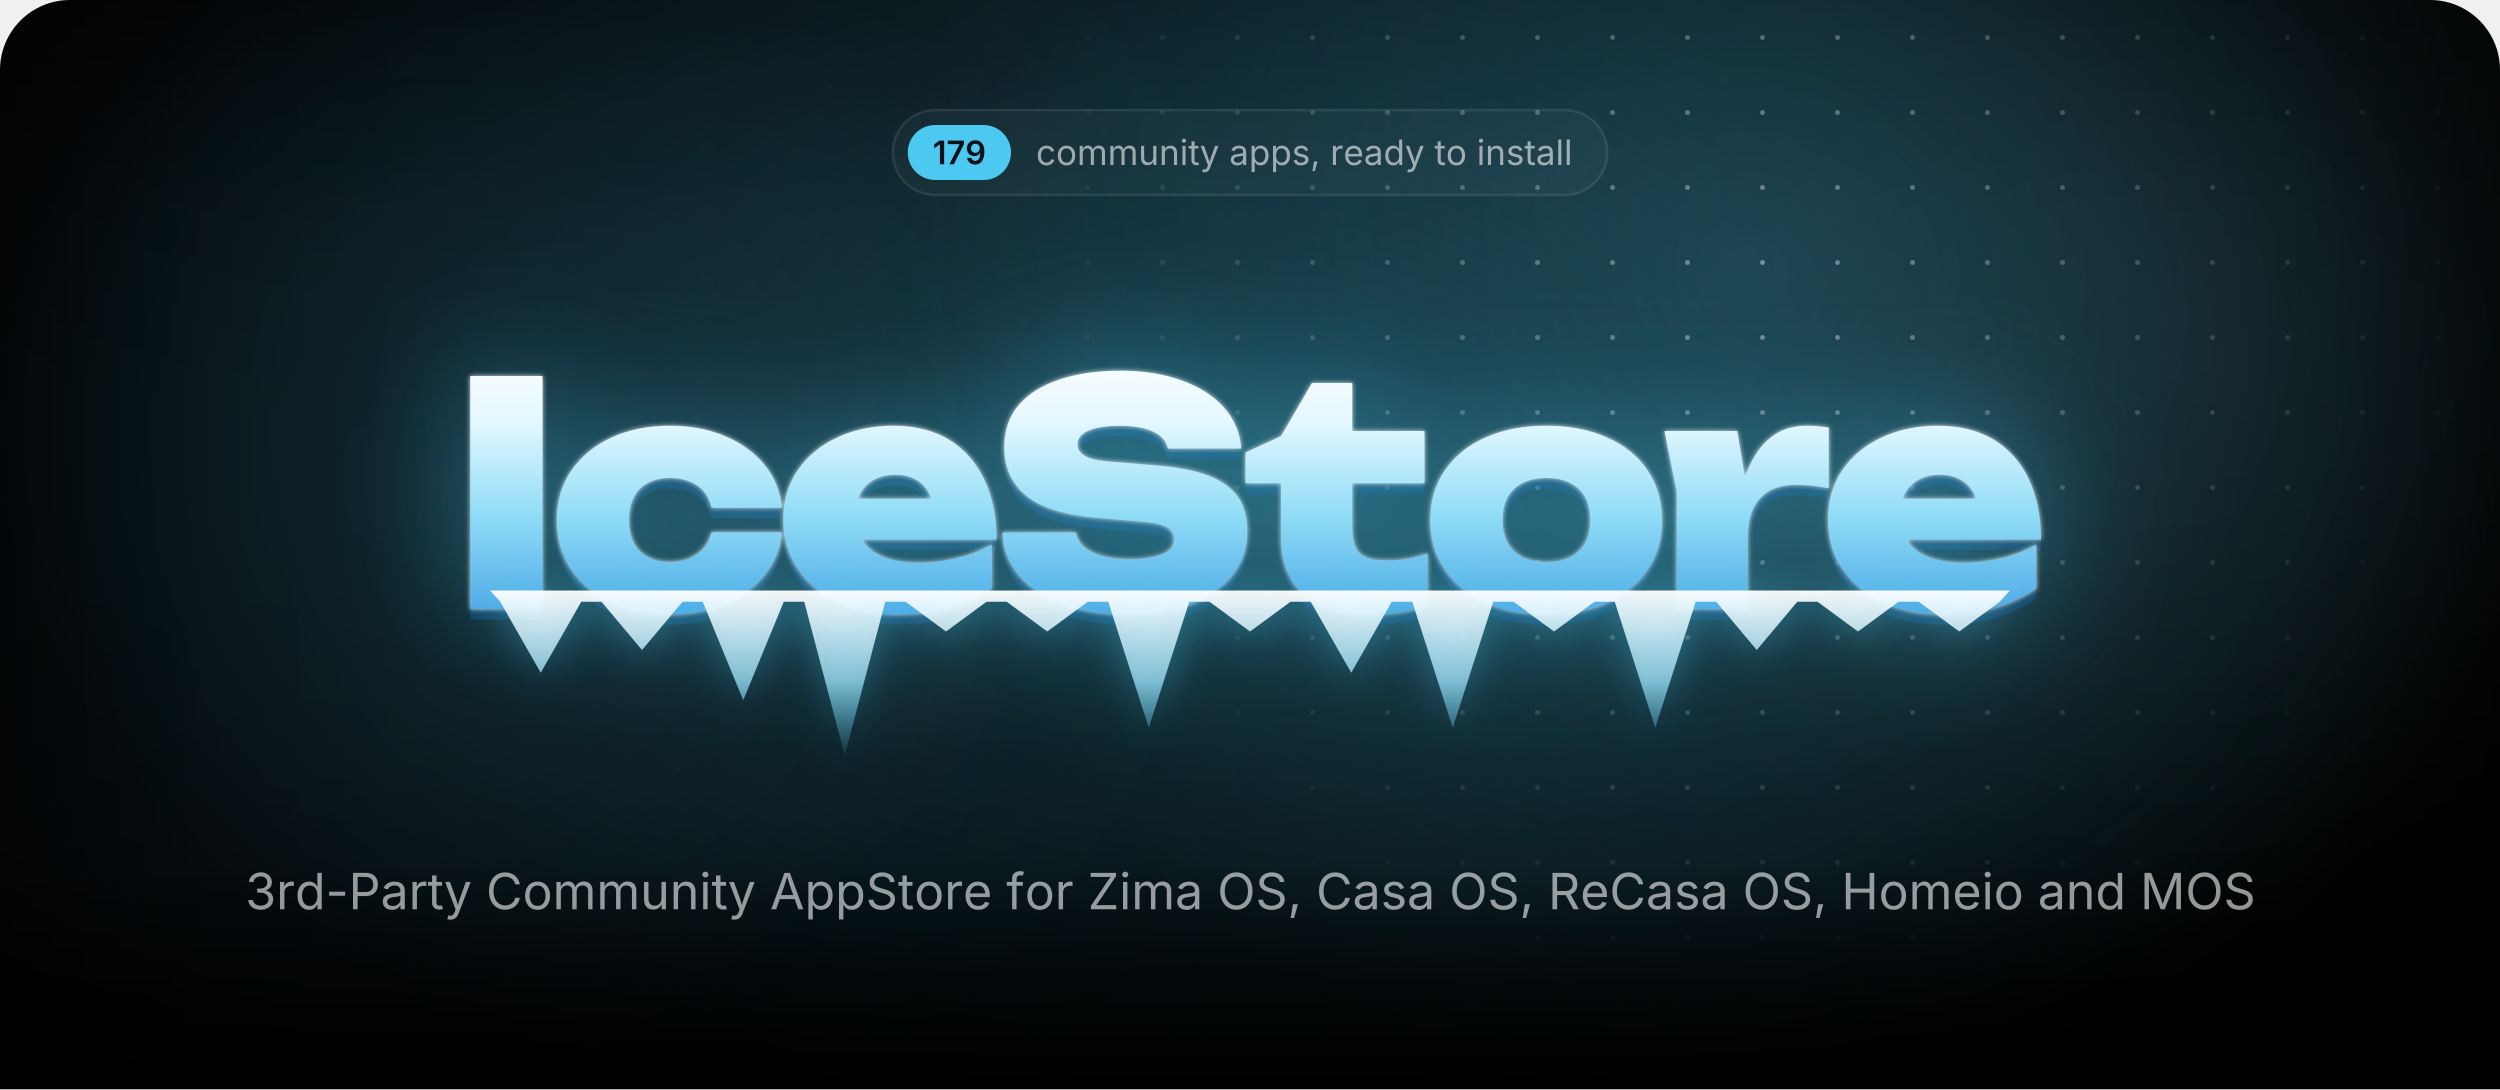
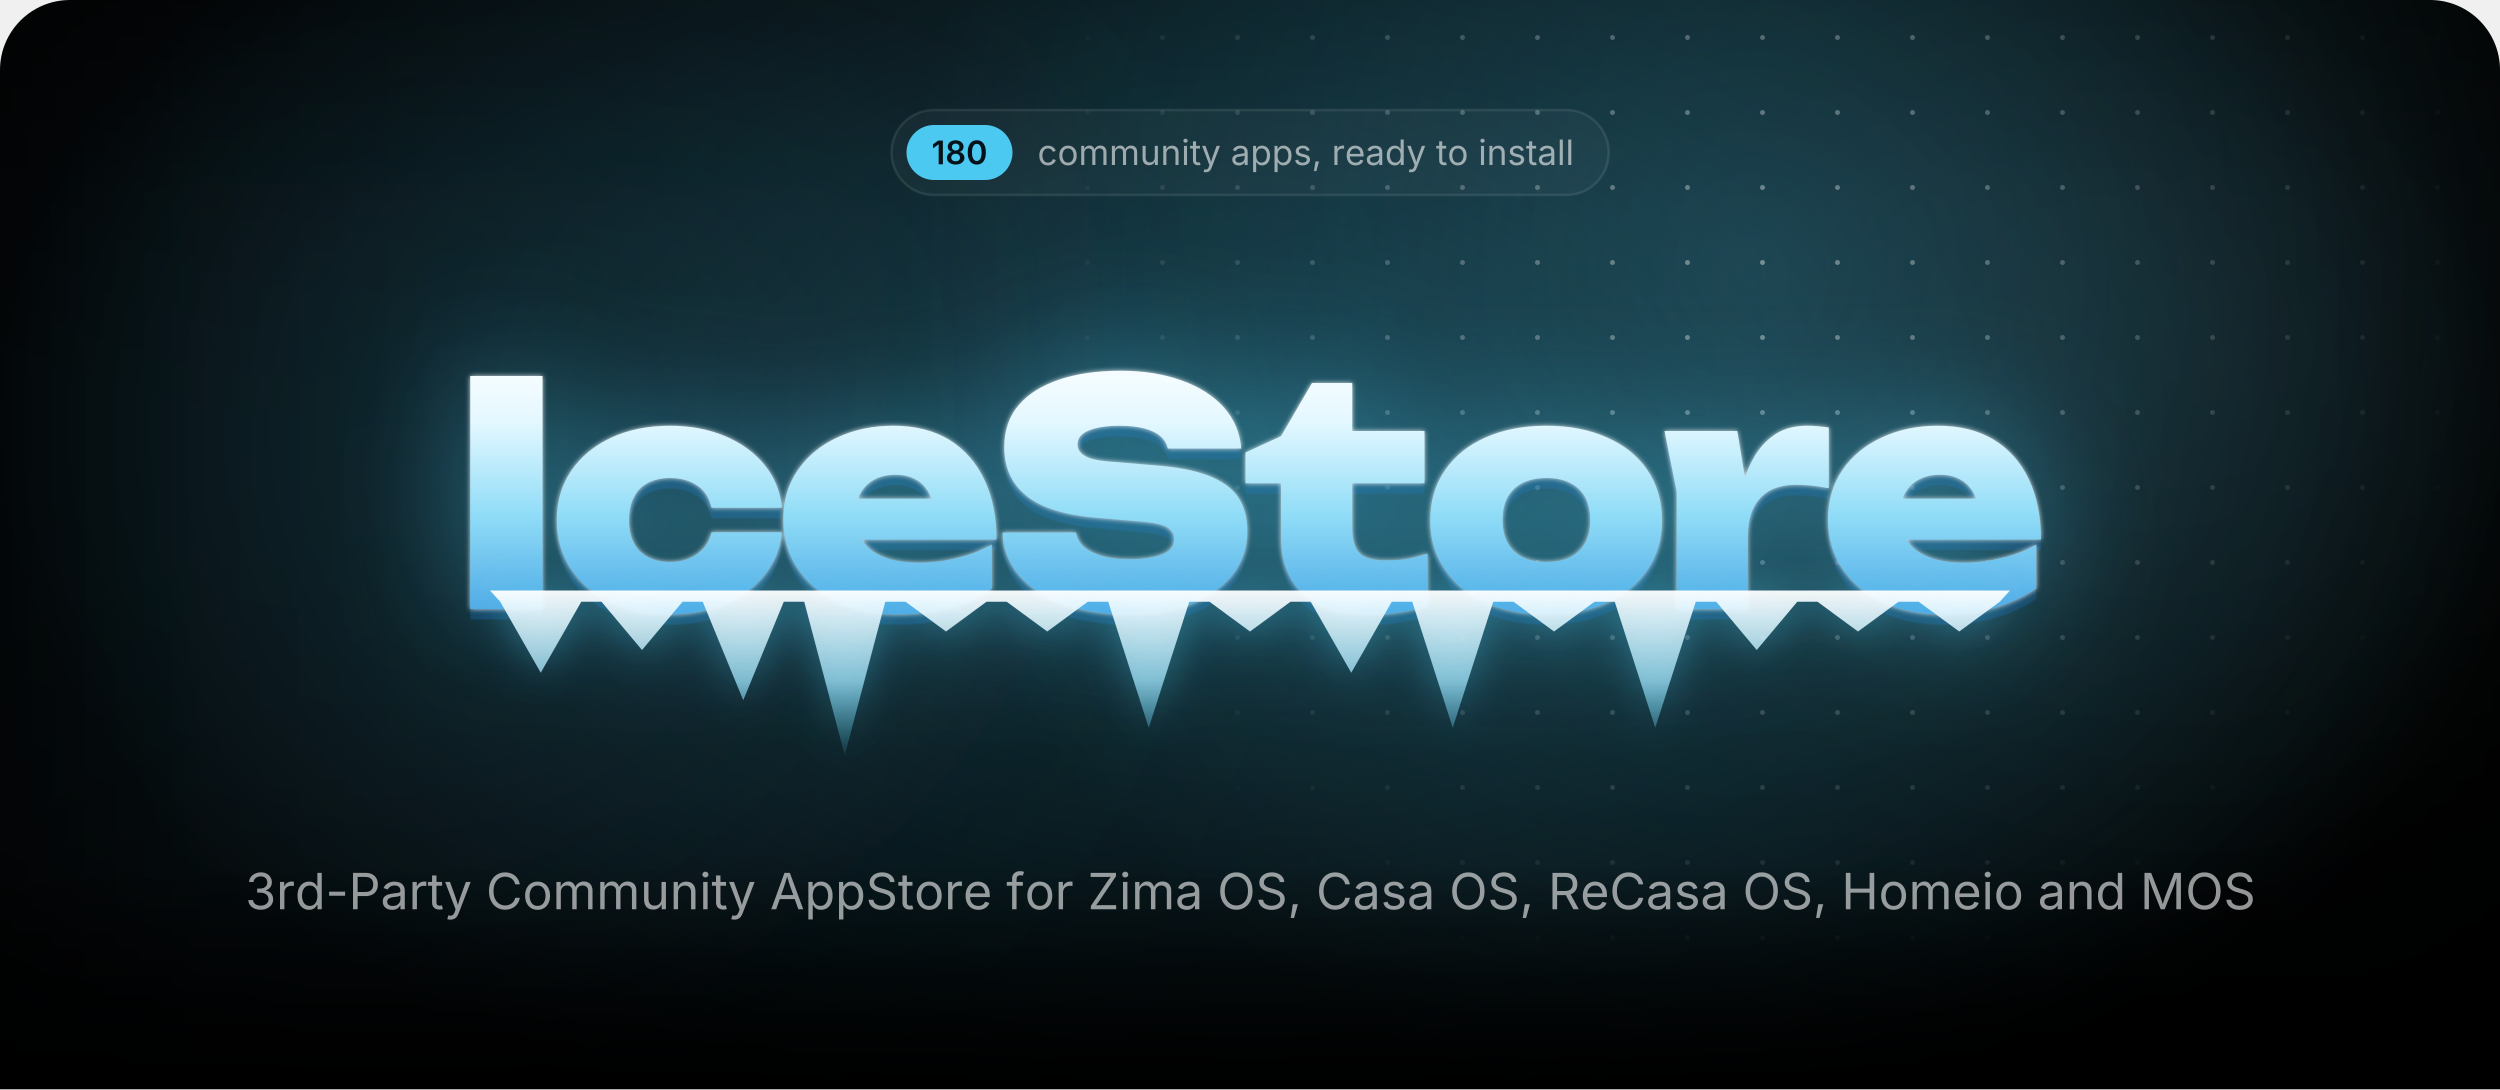
<svg xmlns="http://www.w3.org/2000/svg" width="1000" height="435.7" viewBox="0 0 1000 435.7">
  <style>.blob{transform-box:fill-box;transform-origin:center;animation:drift 22s ease-in-out infinite alternate}.blob+.blob{animation-duration:28s;animation-direction:alternate-reverse}@keyframes drift{to{transform:translate(180px,60px) scale(1.2)}}.spot{animation:spot 18s ease-in-out infinite alternate}@keyframes spot{to{transform:translate(-420px,40px)}}.gl{animation:gl 6s ease-in-out infinite}@keyframes gl{0%,35%{transform:translateX(0)}70%,100%{transform:translateX(1741px)}}.sp{transform-box:fill-box;transform-origin:center;opacity:0;animation:tw 3.2s ease-in-out infinite}@keyframes tw{0%,100%{opacity:0;transform:scale(.3) rotate(0)}50%{opacity:1;transform:scale(1) rotate(45deg)}}@media(prefers-reduced-motion:reduce){*{animation:none!important}}</style>
  <defs>
    <path id="semi.1342" d="M717 1490V0H452V1252H442L94 1002V1256L421 1490Z" />
-     <path id="semi.1350" d="M185 0 819 1256V1266H83V1490H1097V1260L463 0Z" />
-     <path id="semi.1352" d="M625 -21Q485 -21 376 34Q268 89 201 185Q134 281 117 403H381Q401 317 464 264Q526 210 625 210Q729 210 801 271Q873 332 910 446Q948 560 948 719H938Q902 655 846 609Q789 563 718 538Q647 513 566 513Q436 513 330 576Q225 638 164 748Q103 858 103 998Q103 1145 171 1262Q239 1379 360 1446Q481 1513 642 1511Q748 1511 848 1474Q949 1437 1030 1354Q1111 1271 1159 1132Q1207 994 1207 789Q1207 597 1166 447Q1126 297 1050 192Q973 88 866 34Q758 -21 625 -21ZM637 718Q697 718 748 741Q800 764 838 804Q876 844 898 896Q919 948 919 1007Q919 1084 883 1149Q847 1214 784 1254Q722 1293 641 1293Q562 1293 500 1254Q437 1216 400 1150Q363 1085 363 1004Q363 924 399 859Q435 794 496 756Q558 718 637 718Z" />
+     <path id="semi.1351" d="M655 -20Q494 -20 369 34Q244 89 174 184Q103 278 103 399Q103 492 144 571Q185 650 256 703Q326 756 414 771V780Q299 806 228 898Q157 991 157 1111Q157 1226 222 1316Q286 1406 398 1458Q511 1510 655 1510Q798 1510 910 1458Q1023 1406 1088 1316Q1153 1226 1153 1111Q1153 991 1082 898Q1010 806 897 780V771Q984 756 1054 703Q1125 650 1166 571Q1208 492 1208 399Q1208 278 1137 184Q1066 89 941 34Q816 -20 655 -20ZM655 186Q739 186 801 215Q863 244 898 296Q932 349 932 418Q932 490 896 544Q860 599 798 631Q735 663 655 663Q575 663 512 632Q449 600 413 545Q377 490 377 418Q377 349 411 297Q445 245 508 216Q571 186 655 186ZM655 865Q724 865 777 893Q830 921 861 970Q892 1020 892 1085Q892 1150 862 1198Q832 1246 778 1273Q725 1300 655 1300Q584 1300 530 1273Q477 1246 448 1198Q418 1150 418 1085Q418 1020 448 970Q478 921 532 893Q586 865 655 865Z" />
+     <path id="semi.1341" d="M675 -20Q495 -20 367 70Q239 161 171 332Q103 502 103 744Q103 986 172 1157Q240 1328 368 1419Q495 1510 675 1510Q856 1510 984 1419Q1112 1328 1180 1157Q1248 986 1248 744Q1248 502 1180 332Q1113 161 985 70Q857 -20 675 -20ZM676 204Q773 204 840 268Q908 331 944 452Q979 572 979 744Q979 917 944 1038Q908 1159 840 1223Q773 1287 676 1287Q578 1287 510 1223Q443 1159 408 1038Q372 917 372 744Q372 572 407 452Q442 331 510 268Q578 204 676 204Z" />
    <path id="regular.586" d="M613 -24Q461 -24 346 48Q232 120 168 250Q104 380 104 552Q104 727 168 858Q232 988 346 1060Q461 1132 613 1132Q694 1132 766 1111Q838 1090 898 1050Q957 1011 1000 954Q1043 896 1066 823L893 774Q881 817 856 853Q831 889 796 916Q760 942 714 956Q668 971 613 971Q501 971 429 912Q357 854 322 759Q287 664 287 552Q287 442 322 348Q357 253 429 195Q501 137 613 137Q669 137 716 152Q763 167 800 194Q836 222 861 260Q886 298 898 343L1070 294Q1048 219 1004 160Q961 102 901 60Q841 19 768 -2Q695 -24 613 -24Z" />
    <path id="regular.790" d="M613 -24Q461 -24 346 48Q232 120 168 250Q104 380 104 552Q104 727 168 858Q232 988 346 1060Q461 1132 613 1132Q766 1132 881 1060Q996 988 1060 858Q1124 727 1124 552Q1124 380 1060 250Q996 120 881 48Q766 -24 613 -24ZM613 137Q726 137 799 195Q872 253 907 348Q942 442 942 552Q942 663 907 758Q872 854 799 912Q726 971 613 971Q501 971 429 912Q357 854 322 759Q287 664 287 552Q287 442 322 348Q357 253 429 195Q501 137 613 137Z" />
    <path id="regular.766" d="M158 0V1118H333L334 868H320Q343 959 392 1018Q442 1078 508 1108Q575 1138 647 1138Q769 1138 844 1063Q920 988 942 866H918Q938 950 991 1011Q1044 1072 1120 1105Q1195 1138 1284 1138Q1381 1138 1461 1096Q1541 1054 1588 969Q1636 884 1636 754V0H1456V749Q1456 870 1388 922Q1320 974 1230 974Q1155 974 1100 942Q1046 911 1016 856Q987 801 987 730V0H807V767Q807 860 745 917Q683 974 588 974Q523 974 466 944Q408 913 373 853Q338 793 338 704V0Z" />
    <path id="regular.915" d="M537 -14Q424 -14 338 32Q253 79 206 173Q158 267 158 408V1118H338V423Q338 294 406 221Q474 148 591 148Q671 148 734 183Q798 218 835 286Q872 353 872 448V1118H1053V0H879V271H903Q851 114 756 50Q660 -14 537 -14Z" />
    <path id="regular.773" d="M338 670V0H158V1118H331L332 847H307Q358 1002 452 1067Q547 1132 674 1132Q787 1132 872 1086Q957 1039 1004 946Q1052 852 1052 710V0H872V695Q872 824 804 897Q737 970 620 970Q540 970 476 935Q412 900 375 833Q338 766 338 670Z" />
    <path id="regular.689" d="M158 0V1118H338V0ZM249 1301Q198 1301 161 1336Q124 1371 124 1420Q124 1470 161 1504Q198 1539 249 1539Q301 1539 338 1504Q375 1470 375 1420Q375 1371 338 1336Q301 1301 249 1301Z" />
    <path id="regular.889" d="M598 1118V964H20V1118ZM188 1384H368V290Q368 215 398 180Q429 146 500 146Q517 146 544 150Q570 154 592 158L629 6Q601 -4 566 -9Q530 -14 495 -14Q350 -14 269 62Q188 139 188 276Z" />
    <path id="regular.998" d="M140 -405 186 -249 205 -254Q260 -268 305 -262Q350 -255 386 -217Q422 -179 449 -99L481 -6L54 1118H251L489 455Q527 351 553 249Q579 147 608 51H542Q571 147 598 250Q624 352 661 455L901 1118H1097L606 -167Q572 -256 524 -314Q477 -371 414 -398Q351 -426 272 -426Q224 -426 189 -419Q154 -412 140 -405Z" />
    <path id="regular.507" d="M471 -26Q365 -26 278 14Q192 54 141 131Q90 208 90 318Q90 414 128 474Q166 534 230 568Q293 603 370 620Q447 637 525 647Q625 660 688 667Q751 674 782 691Q812 708 812 749V755Q812 825 786 874Q760 922 708 948Q656 974 578 974Q498 974 441 949Q384 924 348 886Q313 849 295 810L122 867Q165 969 238 1026Q311 1084 399 1108Q487 1132 573 1132Q629 1132 700 1118Q772 1105 838 1065Q905 1025 948 946Q992 868 992 737V0H815V152H803Q784 113 742 72Q700 30 633 2Q566 -26 471 -26ZM502 133Q602 133 671 172Q740 211 776 274Q812 336 812 404V559Q801 546 764 536Q727 525 680 517Q632 509 588 504Q543 498 517 495Q452 487 396 468Q339 448 305 410Q271 373 271 309Q271 251 301 212Q331 173 383 153Q435 133 502 133Z" />
    <path id="regular.843" d="M158 -418V1118H332V939H352Q371 969 405 1014Q439 1060 503 1096Q567 1132 676 1132Q816 1132 922 1062Q1029 992 1090 862Q1150 733 1150 556Q1150 378 1090 248Q1030 118 924 47Q817 -24 677 -24Q571 -24 506 12Q441 49 406 96Q371 142 352 173H338V-418ZM650 137Q755 137 826 194Q896 250 932 346Q967 441 967 558Q967 674 932 768Q897 861 826 916Q756 971 650 971Q547 971 477 919Q407 867 372 774Q336 682 336 558Q336 434 372 339Q408 244 478 190Q549 137 650 137Z" />
    <path id="regular.871" d="M538 -24Q423 -24 334 10Q244 43 186 109Q128 175 108 271L279 312Q303 220 370 177Q436 134 536 134Q653 134 722 184Q792 234 792 303Q792 361 752 400Q711 438 628 457L442 501Q290 537 216 612Q142 688 142 806Q142 902 196 976Q250 1049 344 1090Q437 1132 556 1132Q671 1132 752 1098Q832 1063 882 1002Q933 942 958 863L795 821Q772 881 718 930Q665 979 557 979Q457 979 390 933Q324 887 324 817Q324 755 369 718Q414 680 512 657L681 617Q833 581 906 506Q979 430 979 315Q979 217 924 140Q868 64 768 20Q669 -24 538 -24Z" />
    <path id="regular.1501" d="M128 -359 216 208H422L266 -359Z" />
    <path id="regular.852" d="M158 0V1118H332V946H344Q375 1031 454 1082Q534 1134 634 1134Q654 1134 682 1133Q709 1132 725 1131V950Q717 952 685 956Q653 960 617 960Q537 960 474 926Q410 893 374 834Q338 776 338 700V0Z" />
    <path id="regular.614" d="M628 -24Q466 -24 348 48Q231 120 168 249Q104 378 104 550Q104 722 166 853Q228 984 342 1058Q455 1132 607 1132Q696 1132 782 1102Q869 1073 940 1008Q1010 942 1052 835Q1094 728 1094 573V498H226V650H997L913 594Q913 704 878 790Q844 875 776 924Q708 972 607 972Q506 972 434 922Q362 873 324 794Q286 714 286 623V522Q286 398 329 312Q372 225 450 180Q527 136 629 136Q695 136 749 155Q803 174 842 212Q881 251 902 308L1076 260Q1050 176 988 112Q926 48 834 12Q743 -24 628 -24Z" />
    <path id="regular.597" d="M577 -24Q438 -24 331 47Q224 118 164 248Q104 378 104 556Q104 733 164 862Q225 992 332 1062Q439 1132 578 1132Q687 1132 751 1096Q815 1060 850 1014Q884 969 902 939H916V1490H1096V0H922V173H902Q884 142 848 96Q813 49 748 12Q684 -24 577 -24ZM604 137Q706 137 776 190Q846 244 882 339Q918 434 918 558Q918 682 882 774Q847 867 777 919Q707 971 604 971Q498 971 428 916Q357 861 322 768Q287 674 287 558Q287 441 322 346Q358 250 429 194Q500 137 604 137Z" />
    <path id="regular.736" d="M338 1490V0H158V1490Z" />
    <path id="regular.1345" d="M635 -20Q489 -20 376 30Q263 80 196 169Q130 258 125 376H317Q323 305 366 254Q408 202 478 174Q547 147 632 147Q726 147 798 180Q871 212 913 271Q955 330 955 407Q955 488 914 550Q874 611 797 646Q720 681 609 681H488V846H609Q696 846 762 878Q829 909 866 966Q903 1023 903 1100Q903 1174 870 1229Q838 1284 778 1314Q718 1345 637 1345Q561 1345 494 1318Q428 1290 386 1239Q343 1188 340 1115H157Q161 1232 227 1321Q293 1410 402 1460Q510 1510 641 1510Q780 1510 880 1454Q981 1398 1035 1307Q1089 1216 1089 1110Q1089 984 1022 896Q956 808 842 774V762Q937 747 1004 698Q1072 649 1108 574Q1143 499 1143 405Q1143 283 1077 187Q1011 91 896 36Q781 -20 635 -20Z" />
    <path id="regular.1459" d="M798 719V553H144V719Z" />
    <path id="regular.375" d="M180 0V1490H690Q864 1490 976 1426Q1089 1363 1144 1256Q1198 1149 1198 1016Q1198 883 1144 775Q1089 667 977 603Q865 539 691 539H330V706H682Q800 706 872 746Q944 787 976 858Q1009 928 1009 1016Q1009 1104 976 1174Q944 1243 872 1283Q799 1323 680 1323H370V0Z" />
    <path id="regular.73" d="M783 -20Q592 -20 442 72Q293 165 208 336Q122 508 122 744Q122 981 208 1152Q293 1324 442 1417Q592 1510 783 1510Q896 1510 996 1477Q1097 1444 1177 1380Q1257 1317 1310 1226Q1364 1136 1384 1021H1194Q1178 1098 1140 1156Q1101 1214 1046 1254Q990 1294 923 1314Q856 1334 783 1334Q649 1334 541 1266Q433 1198 370 1066Q307 935 307 744Q307 554 370 422Q434 291 542 224Q650 156 783 156Q856 156 923 176Q990 197 1046 236Q1101 276 1140 334Q1178 393 1194 469H1384Q1365 355 1312 265Q1258 175 1178 111Q1098 47 998 14Q897 -20 783 -20Z" />
    <path id="regular.2" d="M52 0 593 1490H813L1361 0H1161L845 884Q816 966 778 1088Q739 1211 684 1401H720Q666 1209 626 1084Q587 960 561 884L254 0ZM324 416V582H1089V416Z" />
    <path id="regular.397" d="M657 -26Q496 -26 378 26Q259 78 192 172Q125 265 116 390H311Q319 306 368 252Q417 197 494 170Q570 144 657 144Q758 144 838 177Q919 210 966 270Q1013 330 1013 409Q1013 481 972 526Q932 571 865 600Q798 629 718 651L538 702Q358 753 258 848Q158 943 158 1091Q158 1217 226 1312Q294 1406 410 1458Q526 1510 670 1510Q817 1510 930 1458Q1043 1406 1108 1316Q1174 1227 1178 1114H992Q979 1223 888 1282Q797 1342 664 1342Q568 1342 496 1310Q423 1279 383 1224Q343 1170 343 1100Q343 1022 392 974Q440 927 506 900Q573 874 627 859L776 818Q836 802 908 774Q981 746 1047 700Q1113 653 1156 582Q1198 510 1198 406Q1198 284 1134 186Q1071 88 950 31Q829 -26 657 -26Z" />
    <path id="regular.647" d="M678 1118V964H20V1118ZM240 0V1267Q240 1364 286 1429Q331 1494 404 1527Q477 1560 558 1560Q622 1560 664 1550Q706 1539 726 1530L676 1376Q662 1381 640 1387Q617 1393 579 1393Q496 1393 458 1350Q420 1308 420 1227V0Z" />
    <path id="regular.496" d="M130 0V134L796 1125Q841 1192 892 1260Q943 1327 994 1393L1015 1331Q923 1325 830 1324Q737 1322 645 1322H122V1490H1158V1354L502 379Q454 308 400 237Q347 166 294 97L273 159Q365 165 456 166Q548 168 640 168H1166V0Z" />
    <path id="regular.321" d="M784 -20Q593 -20 444 72Q294 165 208 336Q122 508 122 744Q122 981 208 1152Q294 1324 444 1417Q593 1510 784 1510Q975 1510 1124 1417Q1273 1324 1358 1152Q1444 981 1444 744Q1444 508 1358 336Q1273 165 1124 72Q975 -20 784 -20ZM784 156Q917 156 1024 224Q1132 291 1196 422Q1259 554 1259 744Q1259 936 1196 1068Q1132 1199 1024 1266Q917 1334 784 1334Q650 1334 542 1266Q434 1198 370 1066Q307 935 307 744Q307 554 370 423Q434 292 542 224Q650 156 784 156Z" />
    <path id="regular.384" d="M180 0V1490H690Q864 1490 976 1430Q1089 1371 1144 1267Q1198 1163 1198 1030Q1198 897 1144 795Q1089 693 977 636Q865 578 691 578H286V747H682Q800 747 872 782Q943 816 976 880Q1009 943 1009 1030Q1009 1119 976 1184Q943 1250 871 1286Q799 1323 680 1323H370V0ZM1036 0 676 671H890L1256 0Z" />
    <path id="regular.161" d="M180 0V1490H370V846H1152V1490H1342V0H1152V678H370V0Z" />
    <path id="regular.292" d="M180 0V1490H450L817 550Q830 517 846 468Q863 418 882 360Q900 302 917 244Q934 187 947 138H905Q919 184 936 240Q953 297 972 356Q990 414 1007 465Q1024 516 1037 550L1399 1490H1670V0H1483V851Q1483 897 1484 956Q1484 1015 1486 1080Q1487 1145 1488 1212Q1490 1279 1491 1342H1507Q1486 1273 1462 1202Q1439 1130 1416 1064Q1394 997 1374 942Q1354 887 1340 851L1007 0H842L504 851Q490 886 471 940Q452 993 430 1058Q407 1124 383 1196Q359 1269 334 1342H352Q354 1286 356 1221Q357 1156 358 1090Q359 1023 360 962Q361 900 361 851V0Z" />
    <radialGradient id="glow">
      <stop stop-color="#4cc9f0" stop-opacity=".28" />
      <stop offset="1" stop-color="#4cc9f0" stop-opacity="0" />
    </radialGradient>
    <radialGradient id="cur">
      <stop stop-color="#4cc9f0" stop-opacity=".2" />
      <stop offset=".65" stop-color="#4cc9f0" stop-opacity="0" />
    </radialGradient>
    <radialGradient id="spot">
      <stop stop-color="#fff" />
      <stop offset="1" stop-color="#000" />
    </radialGradient>
    <pattern id="dots" width="30" height="30" patternUnits="userSpaceOnUse">
      <circle cx="15" cy="15" r="1" fill="#fff" fill-opacity=".4" />
    </pattern>
    <mask id="dm">
      <circle class="spot" cx="700" cy="110" r="300" fill="url(#spot)" />
    </mask>
    <linearGradient id="fade" x2="0" y2="1">
      <stop offset="0.793" stop-color="#fff" />
      <stop offset="1" stop-color="#000" />
    </linearGradient>
    <mask id="bf">
      <rect width="1000" height="435.7" fill="url(#fade)" />
    </mask>
    <filter id="blur" filterUnits="userSpaceOnUse" x="-500" y="-500" width="2000" height="1500">
      <feGaussianBlur stdDeviation="90" />
    </filter>
    <linearGradient id="ice" gradientUnits="userSpaceOnUse" x1="0" y1="138" x2="0" y2="256">
      <stop stop-color="#fff" />
      <stop offset=".26" stop-color="#e4f8ff" />
      <stop offset=".58" stop-color="#8fdcf7" />
      <stop offset="1" stop-color="#3d9be0" />
    </linearGradient>
    <linearGradient id="ig" x2="0" y2="1">
      <stop stop-color="#fff" stop-opacity=".95" />
      <stop offset=".55" stop-color="#9fe3fa" stop-opacity=".75" />
      <stop offset="1" stop-color="#4cc9f0" stop-opacity=".1" />
    </linearGradient>
    <linearGradient id="gl">
      <stop stop-color="#fff" stop-opacity="0" />
      <stop offset=".5" stop-color="#fff" stop-opacity=".95" />
      <stop offset="1" stop-color="#fff" stop-opacity="0" />
    </linearGradient>
    <clipPath id="wc">
      <path d="M188.1 150.4H217V243.6H188.1ZM312.8 212.9Q311.8 222.7 305.7 230.1Q299.7 237.5 289.9 241.6Q280.1 245.7 268 245.7Q254.7 245.7 244.4 241Q234.2 236.3 228.5 227.7Q222.7 219.1 222.7 208.1Q222.7 196.8 228.5 188.3Q234.2 179.9 244.4 175.1Q254.7 170.3 268 170.3Q280.1 170.3 289.9 174.4Q299.7 178.5 305.7 185.8Q311.8 193.2 312.8 203.1H284.6Q283.4 197.3 278.9 194.2Q274.4 191.2 268 191.2Q263 191.2 259.3 193.1Q255.5 195 253.6 198.8Q251.6 202.6 251.6 208.1Q251.6 213.5 253.6 217.3Q255.5 221 259.3 222.9Q263 224.8 268 224.8Q274.4 224.8 278.9 221.6Q283.4 218.3 284.6 212.9ZM359 245.7Q345.9 245.7 335.6 241Q325.2 236.3 319.3 227.7Q313.3 219.1 313.3 207.7Q313.3 196.5 319.1 188.1Q324.9 179.6 334.9 175Q344.9 170.3 357.3 170.3Q370.3 170.3 379.5 175.8Q388.7 181.4 393.6 191.6Q398.6 201.9 398.6 215.8H336.6V199.5H382.2L373.8 205.1Q373.3 200.2 371.3 196.8Q369.4 193.4 366.1 191.7Q362.8 189.9 358.3 189.9Q353.2 189.9 349.6 191.9Q346 193.9 344.1 197.5Q342.1 201 342.1 205.5Q342.1 211.8 344.9 216.2Q347.7 220.5 353.4 222.8Q359.2 225.1 367.6 225.1Q375.3 225.1 382.9 223.2Q390.5 221.4 396.7 217.8V235.4Q389.1 240.4 379.7 243.1Q370.3 245.7 359 245.7ZM401 213H430.4Q430.9 216.3 433.5 218.7Q436.2 221.1 440.8 222.4Q445.4 223.7 451.6 223.7Q460.2 223.7 465 221.7Q469.7 219.8 469.7 215.7Q469.7 212.8 467 211Q464.3 209.2 456.2 208.6L439.8 207.2Q419.7 205.7 410.7 198.4Q401.7 191.2 401.7 178.9Q401.7 168.8 407.5 162Q413.3 155.3 423.8 151.8Q434.2 148.3 448.4 148.3Q462 148.3 472.7 152.2Q483.3 156 489.6 163Q495.8 170.1 496.5 179.4H467.1Q466.6 176.6 464.3 174.6Q462 172.5 457.8 171.4Q453.6 170.3 447.8 170.3Q440.1 170.3 435.5 172.2Q431 174 431 177.8Q431 180.5 433.7 182.2Q436.3 184 443.5 184.6L461.5 186.1Q475 187.1 483.2 190.2Q491.5 193.4 495.2 198.8Q498.9 204.2 498.9 212.4Q498.9 222.4 493 229.9Q487 237.4 476.3 241.6Q465.5 245.7 451.1 245.7Q436.3 245.7 425.1 241.6Q414 237.5 407.6 230.1Q401.3 222.7 401 213ZM498.2 193.3V181L512.4 174.5L524.8 153.2H540.9V172.4H569.8V193.3H540.9V211.1Q540.9 218.3 543.7 221.2Q546.5 224.2 554.7 224.2Q559.8 224.2 563.8 223.4Q567.8 222.6 571 221.4V242.4Q567 243.6 560.9 244.7Q554.9 245.7 548.1 245.7Q536 245.7 528.1 242Q520.2 238.3 516.3 231.3Q512.4 224.4 512.4 214.9V193.3ZM618.5 245.7Q604.7 245.7 594.2 241Q583.8 236.3 578 227.8Q572.1 219.3 572.1 208.1Q572.1 196.6 578 188.1Q583.8 179.6 594.2 175Q604.7 170.3 618.6 170.3Q632.4 170.3 642.8 175Q653.3 179.6 659 188.1Q664.8 196.6 664.8 208.1Q664.8 219.3 659 227.8Q653.3 236.3 642.8 241Q632.4 245.7 618.5 245.7ZM618.6 224.8Q624.2 224.8 628.1 222.9Q632 220.9 634.1 217.1Q636.1 213.3 636.1 208.1Q636.1 202.7 634.1 198.9Q632 195.2 628.1 193.2Q624.2 191.2 618.6 191.2Q613 191.2 609 193.2Q605.1 195.2 603 198.9Q601 202.7 601 208Q601 213.3 603 217.1Q605.1 220.9 609 222.9Q613 224.8 618.6 224.8ZM665.8 172.4H694.9L699.1 197.6V243.6H670.7V196.8ZM731.5 171V195.3Q727.6 194.5 724.3 194.2Q721 193.9 718.2 193.9Q713.1 193.9 708.8 195.8Q704.4 197.8 701.8 202.4Q699.1 207.1 699.1 215.3L693.9 208.8Q695 201.1 696.9 194.2Q698.9 187.3 702.2 181.9Q705.6 176.5 710.6 173.4Q715.6 170.3 723 170.3Q725 170.3 727.1 170.5Q729.2 170.7 731.5 171ZM776.9 245.7Q763.7 245.7 753.4 241Q743.1 236.3 737.1 227.7Q731.2 219.1 731.2 207.7Q731.2 196.5 736.9 188.1Q742.7 179.6 752.7 175Q762.7 170.3 775.1 170.3Q788.2 170.3 797.4 175.8Q806.6 181.4 811.5 191.6Q816.4 201.9 816.4 215.8H754.4V199.5H800L791.7 205.1Q791.2 200.2 789.2 196.8Q787.2 193.4 783.9 191.7Q780.6 189.9 776.1 189.9Q771 189.9 767.4 191.9Q763.8 193.9 761.9 197.5Q760 201 760 205.5Q760 211.8 762.8 216.2Q765.6 220.5 771.3 222.8Q777 225.1 785.5 225.1Q793.2 225.1 800.7 223.2Q808.3 221.4 814.5 217.8V235.4Q807 240.4 797.6 243.1Q788.2 245.7 776.9 245.7Z" />
    </clipPath>
    <filter id="frost" x="-20%" y="-60%" width="140%" height="220%" color-interpolation-filters="sRGB">
      <feGaussianBlur in="SourceAlpha" stdDeviation="1" result="a" />
      <feFlood flood-color="#fff" flood-opacity=".85" />
      <feComposite in2="a" operator="in" result="s1" />
      <feGaussianBlur in="SourceAlpha" stdDeviation="25.2" result="b" />
      <feFlood flood-color="#4cc9f0" flood-opacity=".5" />
      <feComposite in2="b" operator="in" result="s2" />
      <feOffset in="SourceAlpha" dy="4.2" result="c" />
      <feFlood flood-color="#125696" flood-opacity=".4" />
      <feComposite in2="c" operator="in" result="s3" />
      <feMerge>
        <feMergeNode in="s3" />
        <feMergeNode in="s2" />
        <feMergeNode in="s1" />
        <feMergeNode in="SourceGraphic" />
      </feMerge>
    </filter>
    <filter id="drip" x="-10%" y="-60%" width="120%" height="220%">
      <feGaussianBlur in="SourceAlpha" stdDeviation="8.4" result="b" />
      <feFlood flood-color="#4cc9f0" flood-opacity=".45" />
      <feComposite in2="b" operator="in" />
      <feMerge>
        <feMergeNode />
        <feMergeNode in="SourceGraphic" />
      </feMerge>
    </filter>
    <clipPath id="pg">
      <path d="M0,28 A28,28 0 0 1 28,0 H972 A28,28 0 0 1 1000,28 V435.7 A0,0 0 0 1 1000,435.7 H0 A0,0 0 0 1 0,435.7 Z" />
    </clipPath>
  </defs>
  <g clip-path="url(#pg)">
    <rect x="0" y="0" width="1000" height="435.7" rx="0" fill="#000" />
    <g mask="url(#bf)">
      <ellipse cx="500" cy="170" rx="500" ry="310" fill="url(#glow)" />
      <circle class="blob" cx="140" cy="140" r="260" fill="#4cc9f0" fill-opacity=".1" filter="url(#blur)" />
      <circle class="blob" cx="900" cy="40" r="220" fill="#a5e8ff" fill-opacity=".08" filter="url(#blur)" />
      <circle class="spot" cx="700" cy="110" r="520" fill="url(#cur)" />
      <rect width="1000" height="435.7" fill="url(#dots)" mask="url(#dm)" />
    </g>
-     <rect x="357.1" y="44" width="285.8" height="34" rx="17" fill="rgba(255,255,255,.035)" stroke="rgba(255,255,255,.09)" />
-     <rect x="363.1" y="50" width="41.3" height="22" rx="11" fill="#4cc9f0" />
-     <g fill="#031219" transform="translate(373.1,65.7) scale(0.00635,-0.00635)">
+     <rect x="356.6" y="44" width="286.9" height="34" rx="17" fill="rgba(255,255,255,.035)" stroke="rgba(255,255,255,.09)" />
+     <rect x="362.6" y="50" width="42.4" height="22" rx="11" fill="#4cc9f0" />
+     <g fill="#031219" transform="translate(372.6,65.7) scale(0.00635,-0.00635)">
      <use href="#semi.1342" x="0" />
-       <use href="#semi.1350" x="866" />
-       <use href="#semi.1352" x="2046" />
-     </g>
-     <g fill="rgba(255,255,255,.58)" transform="translate(414.4,66) scale(0.00684,-0.00684)">
+       <use href="#semi.1351" x="866" />
+       <use href="#semi.1341" x="2177" />
+     </g>
+     <g fill="rgba(255,255,255,.58)" transform="translate(415,66) scale(0.00684,-0.00684)">
      <use href="#regular.586" x="0" />
      <use href="#regular.790" x="1170" />
      <use href="#regular.766" x="2398" />
      <use href="#regular.766" x="4192" />
      <use href="#regular.915" x="5986" />
      <use href="#regular.773" x="7197" />
      <use href="#regular.689" x="8407" />
      <use href="#regular.889" x="8903" />
      <use href="#regular.998" x="9573" />
      <use href="#regular.507" x="11300" />
      <use href="#regular.843" x="12450" />
      <use href="#regular.843" x="13704" />
      <use href="#regular.871" x="14958" />
      <use href="#regular.1501" x="16039" />
      <use href="#regular.852" x="17205" />
      <use href="#regular.614" x="17976" />
      <use href="#regular.507" x="19170" />
      <use href="#regular.597" x="20320" />
      <use href="#regular.998" x="21574" />
      <use href="#regular.889" x="23301" />
      <use href="#regular.790" x="23971" />
      <use href="#regular.689" x="25775" />
      <use href="#regular.773" x="26271" />
      <use href="#regular.871" x="27481" />
      <use href="#regular.889" x="28562" />
      <use href="#regular.507" x="29232" />
      <use href="#regular.736" x="30382" />
      <use href="#regular.736" x="30878" />
    </g>
    <g filter="url(#frost)">
      <path fill="url(#ice)" d="M188.1 150.4H217V243.6H188.1ZM312.8 212.9Q311.8 222.7 305.7 230.1Q299.7 237.5 289.9 241.6Q280.1 245.7 268 245.7Q254.7 245.7 244.4 241Q234.2 236.3 228.5 227.7Q222.7 219.1 222.7 208.1Q222.7 196.8 228.5 188.3Q234.2 179.9 244.4 175.1Q254.7 170.3 268 170.3Q280.1 170.3 289.9 174.4Q299.7 178.5 305.7 185.8Q311.8 193.2 312.8 203.1H284.6Q283.4 197.3 278.9 194.2Q274.4 191.2 268 191.2Q263 191.2 259.3 193.1Q255.5 195 253.6 198.8Q251.6 202.6 251.6 208.1Q251.6 213.5 253.6 217.3Q255.5 221 259.3 222.9Q263 224.8 268 224.8Q274.4 224.8 278.9 221.6Q283.4 218.3 284.6 212.9ZM359 245.7Q345.9 245.7 335.6 241Q325.2 236.3 319.3 227.7Q313.3 219.1 313.3 207.7Q313.3 196.5 319.1 188.1Q324.9 179.6 334.9 175Q344.9 170.3 357.3 170.3Q370.3 170.3 379.5 175.8Q388.7 181.4 393.6 191.6Q398.6 201.9 398.6 215.8H336.6V199.5H382.2L373.8 205.1Q373.3 200.2 371.3 196.8Q369.4 193.4 366.1 191.7Q362.8 189.9 358.3 189.9Q353.2 189.9 349.6 191.9Q346 193.9 344.1 197.5Q342.1 201 342.1 205.5Q342.1 211.8 344.9 216.2Q347.7 220.5 353.4 222.8Q359.2 225.1 367.6 225.1Q375.3 225.1 382.9 223.2Q390.5 221.4 396.7 217.8V235.4Q389.1 240.4 379.7 243.1Q370.3 245.7 359 245.7ZM401 213H430.4Q430.9 216.3 433.5 218.7Q436.2 221.1 440.8 222.4Q445.4 223.7 451.6 223.7Q460.2 223.7 465 221.7Q469.7 219.8 469.7 215.7Q469.7 212.8 467 211Q464.3 209.2 456.2 208.6L439.8 207.2Q419.7 205.7 410.7 198.4Q401.7 191.2 401.7 178.9Q401.7 168.8 407.5 162Q413.3 155.3 423.8 151.8Q434.2 148.3 448.4 148.3Q462 148.3 472.7 152.2Q483.3 156 489.6 163Q495.8 170.1 496.5 179.4H467.1Q466.6 176.6 464.3 174.6Q462 172.5 457.8 171.4Q453.6 170.3 447.8 170.3Q440.1 170.3 435.5 172.2Q431 174 431 177.8Q431 180.5 433.7 182.2Q436.3 184 443.5 184.6L461.5 186.1Q475 187.1 483.2 190.2Q491.5 193.4 495.2 198.8Q498.9 204.2 498.9 212.4Q498.9 222.4 493 229.9Q487 237.4 476.3 241.6Q465.5 245.7 451.1 245.7Q436.3 245.7 425.1 241.6Q414 237.5 407.6 230.1Q401.3 222.7 401 213ZM498.2 193.3V181L512.4 174.5L524.8 153.2H540.9V172.4H569.8V193.3H540.9V211.1Q540.9 218.3 543.7 221.2Q546.5 224.2 554.7 224.2Q559.8 224.2 563.8 223.4Q567.8 222.6 571 221.4V242.4Q567 243.6 560.9 244.7Q554.9 245.7 548.1 245.7Q536 245.7 528.1 242Q520.2 238.3 516.3 231.3Q512.4 224.4 512.4 214.9V193.3ZM618.5 245.7Q604.7 245.7 594.2 241Q583.8 236.3 578 227.8Q572.1 219.3 572.1 208.1Q572.1 196.6 578 188.1Q583.8 179.6 594.2 175Q604.7 170.3 618.6 170.3Q632.4 170.3 642.8 175Q653.3 179.6 659 188.1Q664.8 196.6 664.8 208.1Q664.8 219.3 659 227.8Q653.3 236.3 642.8 241Q632.4 245.7 618.5 245.7ZM618.6 224.8Q624.2 224.8 628.1 222.9Q632 220.9 634.1 217.1Q636.1 213.3 636.1 208.1Q636.1 202.7 634.1 198.9Q632 195.2 628.1 193.2Q624.2 191.2 618.6 191.2Q613 191.2 609 193.2Q605.1 195.2 603 198.9Q601 202.7 601 208Q601 213.3 603 217.1Q605.1 220.9 609 222.9Q613 224.8 618.6 224.8ZM665.8 172.4H694.9L699.1 197.6V243.6H670.7V196.8ZM731.5 171V195.3Q727.6 194.5 724.3 194.2Q721 193.9 718.2 193.9Q713.1 193.9 708.8 195.8Q704.4 197.8 701.8 202.4Q699.1 207.1 699.1 215.3L693.9 208.8Q695 201.1 696.9 194.2Q698.9 187.3 702.2 181.9Q705.6 176.5 710.6 173.4Q715.6 170.3 723 170.3Q725 170.3 727.1 170.5Q729.2 170.7 731.5 171ZM776.9 245.7Q763.7 245.7 753.4 241Q743.1 236.3 737.1 227.7Q731.2 219.1 731.2 207.7Q731.2 196.5 736.9 188.1Q742.7 179.6 752.7 175Q762.7 170.3 775.1 170.3Q788.2 170.3 797.4 175.8Q806.6 181.4 811.5 191.6Q816.4 201.9 816.4 215.8H754.4V199.5H800L791.7 205.1Q791.2 200.2 789.2 196.8Q787.2 193.4 783.9 191.7Q780.6 189.9 776.1 189.9Q771 189.9 767.4 191.9Q763.8 193.9 761.9 197.5Q760 201 760 205.5Q760 211.8 762.8 216.2Q765.6 220.5 771.3 222.8Q777 225.1 785.5 225.1Q793.2 225.1 800.7 223.2Q808.3 221.4 814.5 217.8V235.4Q807 240.4 797.6 243.1Q788.2 245.7 776.9 245.7Z" />
    </g>
    <g clip-path="url(#wc)">
      <g class="gl">
        <g transform="translate(52.8,0) skewX(-15)">
          <rect x="-518.9" y="118" width="399.4" height="158" rx="0" fill="url(#gl)" />
        </g>
      </g>
    </g>
    <polygon points="196,236.2 200.1,240.7 216.3,269.1 232.5,240.7 240.6,240.7 256.8,260 273,240.7 281.1,240.7 297.3,280.1 313.5,240.7 321.7,240.7 337.9,302.1 354.1,240.7 362.2,240.7 378.4,252.6 394.6,240.7 402.7,240.7 418.9,252.6 435.1,240.7 443.3,240.7 459.5,291.1 475.7,240.7 483.8,240.7 500,252.6 516.2,240.7 524.3,240.7 540.5,269.1 556.7,240.7 564.9,240.7 581.1,291.1 597.3,240.7 605.4,240.7 621.6,252.6 637.8,240.7 645.9,240.7 662.1,291.1 678.3,240.7 686.5,240.7 702.7,260 718.9,240.7 727,240.7 743.2,252.6 759.4,240.7 767.5,240.7 783.7,252.6 799.9,240.7 804,236.2" fill="url(#ig)" filter="url(#drip)" />
    <polygon class="sp" style="animation-delay:0s" fill="#fff" points="171.4,123.8 173.3,132.5 181.9,134.4 173.3,136.3 171.4,145 169.5,136.3 160.8,134.4 169.5,132.5" />
    <polygon class="sp" style="animation-delay:0.9s" fill="#fff" points="337.8,114.4 339.7,123.1 348.3,125 339.7,126.9 337.8,135.5 335.9,126.9 327.2,125 335.9,123.1" />
    <polygon class="sp" style="animation-delay:1.7s" fill="#fff" points="491.4,109.7 493.3,118.3 501.9,120.2 493.3,122.1 491.4,130.8 489.5,122.1 480.8,120.2 489.5,118.3" />
    <polygon class="sp" style="animation-delay:0.4s" fill="#fff" points="651.4,119.1 653.3,127.8 661.9,129.7 653.3,131.6 651.4,140.2 649.5,131.6 640.8,129.7 649.5,127.8" />
    <polygon class="sp" style="animation-delay:2.2s" fill="#fff" points="824.2,126.2 826.1,134.9 834.7,136.8 826.1,138.7 824.2,147.3 822.3,138.7 813.6,136.8 822.3,134.9" />
    <polygon class="sp" style="animation-delay:1.3s" fill="#fff" points="574.6,277.3 576.5,285.9 585.1,287.8 576.5,289.7 574.6,298.4 572.7,289.7 564,287.8 572.7,285.9" />
    <g fill="rgba(255,255,255,.58)" transform="translate(98.1,363.7) scale(0.00977,-0.00977)">
      <use href="#regular.1345" x="0" />
      <use href="#regular.852" x="1265" />
      <use href="#regular.597" x="2036" />
      <use href="#regular.1459" x="3290" />
      <use href="#regular.375" x="4232" />
      <use href="#regular.507" x="5540" />
      <use href="#regular.852" x="6690" />
      <use href="#regular.889" x="7461" />
      <use href="#regular.998" x="8131" />
      <use href="#regular.73" x="9858" />
      <use href="#regular.790" x="11354" />
      <use href="#regular.766" x="12582" />
      <use href="#regular.766" x="14376" />
      <use href="#regular.915" x="16170" />
      <use href="#regular.773" x="17381" />
      <use href="#regular.689" x="18591" />
      <use href="#regular.889" x="19087" />
      <use href="#regular.998" x="19757" />
      <use href="#regular.2" x="21484" />
      <use href="#regular.843" x="22897" />
      <use href="#regular.843" x="24151" />
      <use href="#regular.397" x="25405" />
      <use href="#regular.889" x="26719" />
      <use href="#regular.790" x="27389" />
      <use href="#regular.852" x="28617" />
      <use href="#regular.614" x="29388" />
      <use href="#regular.647" x="31158" />
      <use href="#regular.790" x="31916" />
      <use href="#regular.852" x="33144" />
      <use href="#regular.496" x="34491" />
      <use href="#regular.689" x="35779" />
      <use href="#regular.766" x="36275" />
      <use href="#regular.507" x="38069" />
      <use href="#regular.321" x="39795" />
      <use href="#regular.397" x="41361" />
      <use href="#regular.1501" x="42675" />
      <use href="#regular.73" x="43841" />
      <use href="#regular.507" x="45337" />
      <use href="#regular.871" x="46487" />
      <use href="#regular.507" x="47568" />
      <use href="#regular.321" x="49294" />
      <use href="#regular.397" x="50860" />
      <use href="#regular.1501" x="52174" />
      <use href="#regular.384" x="53340" />
      <use href="#regular.614" x="54658" />
      <use href="#regular.73" x="55852" />
      <use href="#regular.507" x="57348" />
      <use href="#regular.871" x="58498" />
      <use href="#regular.507" x="59579" />
      <use href="#regular.321" x="61305" />
      <use href="#regular.397" x="62871" />
      <use href="#regular.1501" x="64185" />
      <use href="#regular.161" x="65351" />
      <use href="#regular.790" x="66873" />
      <use href="#regular.766" x="68101" />
      <use href="#regular.614" x="69895" />
      <use href="#regular.689" x="71089" />
      <use href="#regular.790" x="71585" />
      <use href="#regular.507" x="73389" />
      <use href="#regular.773" x="74539" />
      <use href="#regular.597" x="75749" />
      <use href="#regular.292" x="77579" />
      <use href="#regular.321" x="79429" />
      <use href="#regular.397" x="80995" />
    </g>
  </g>
</svg>
